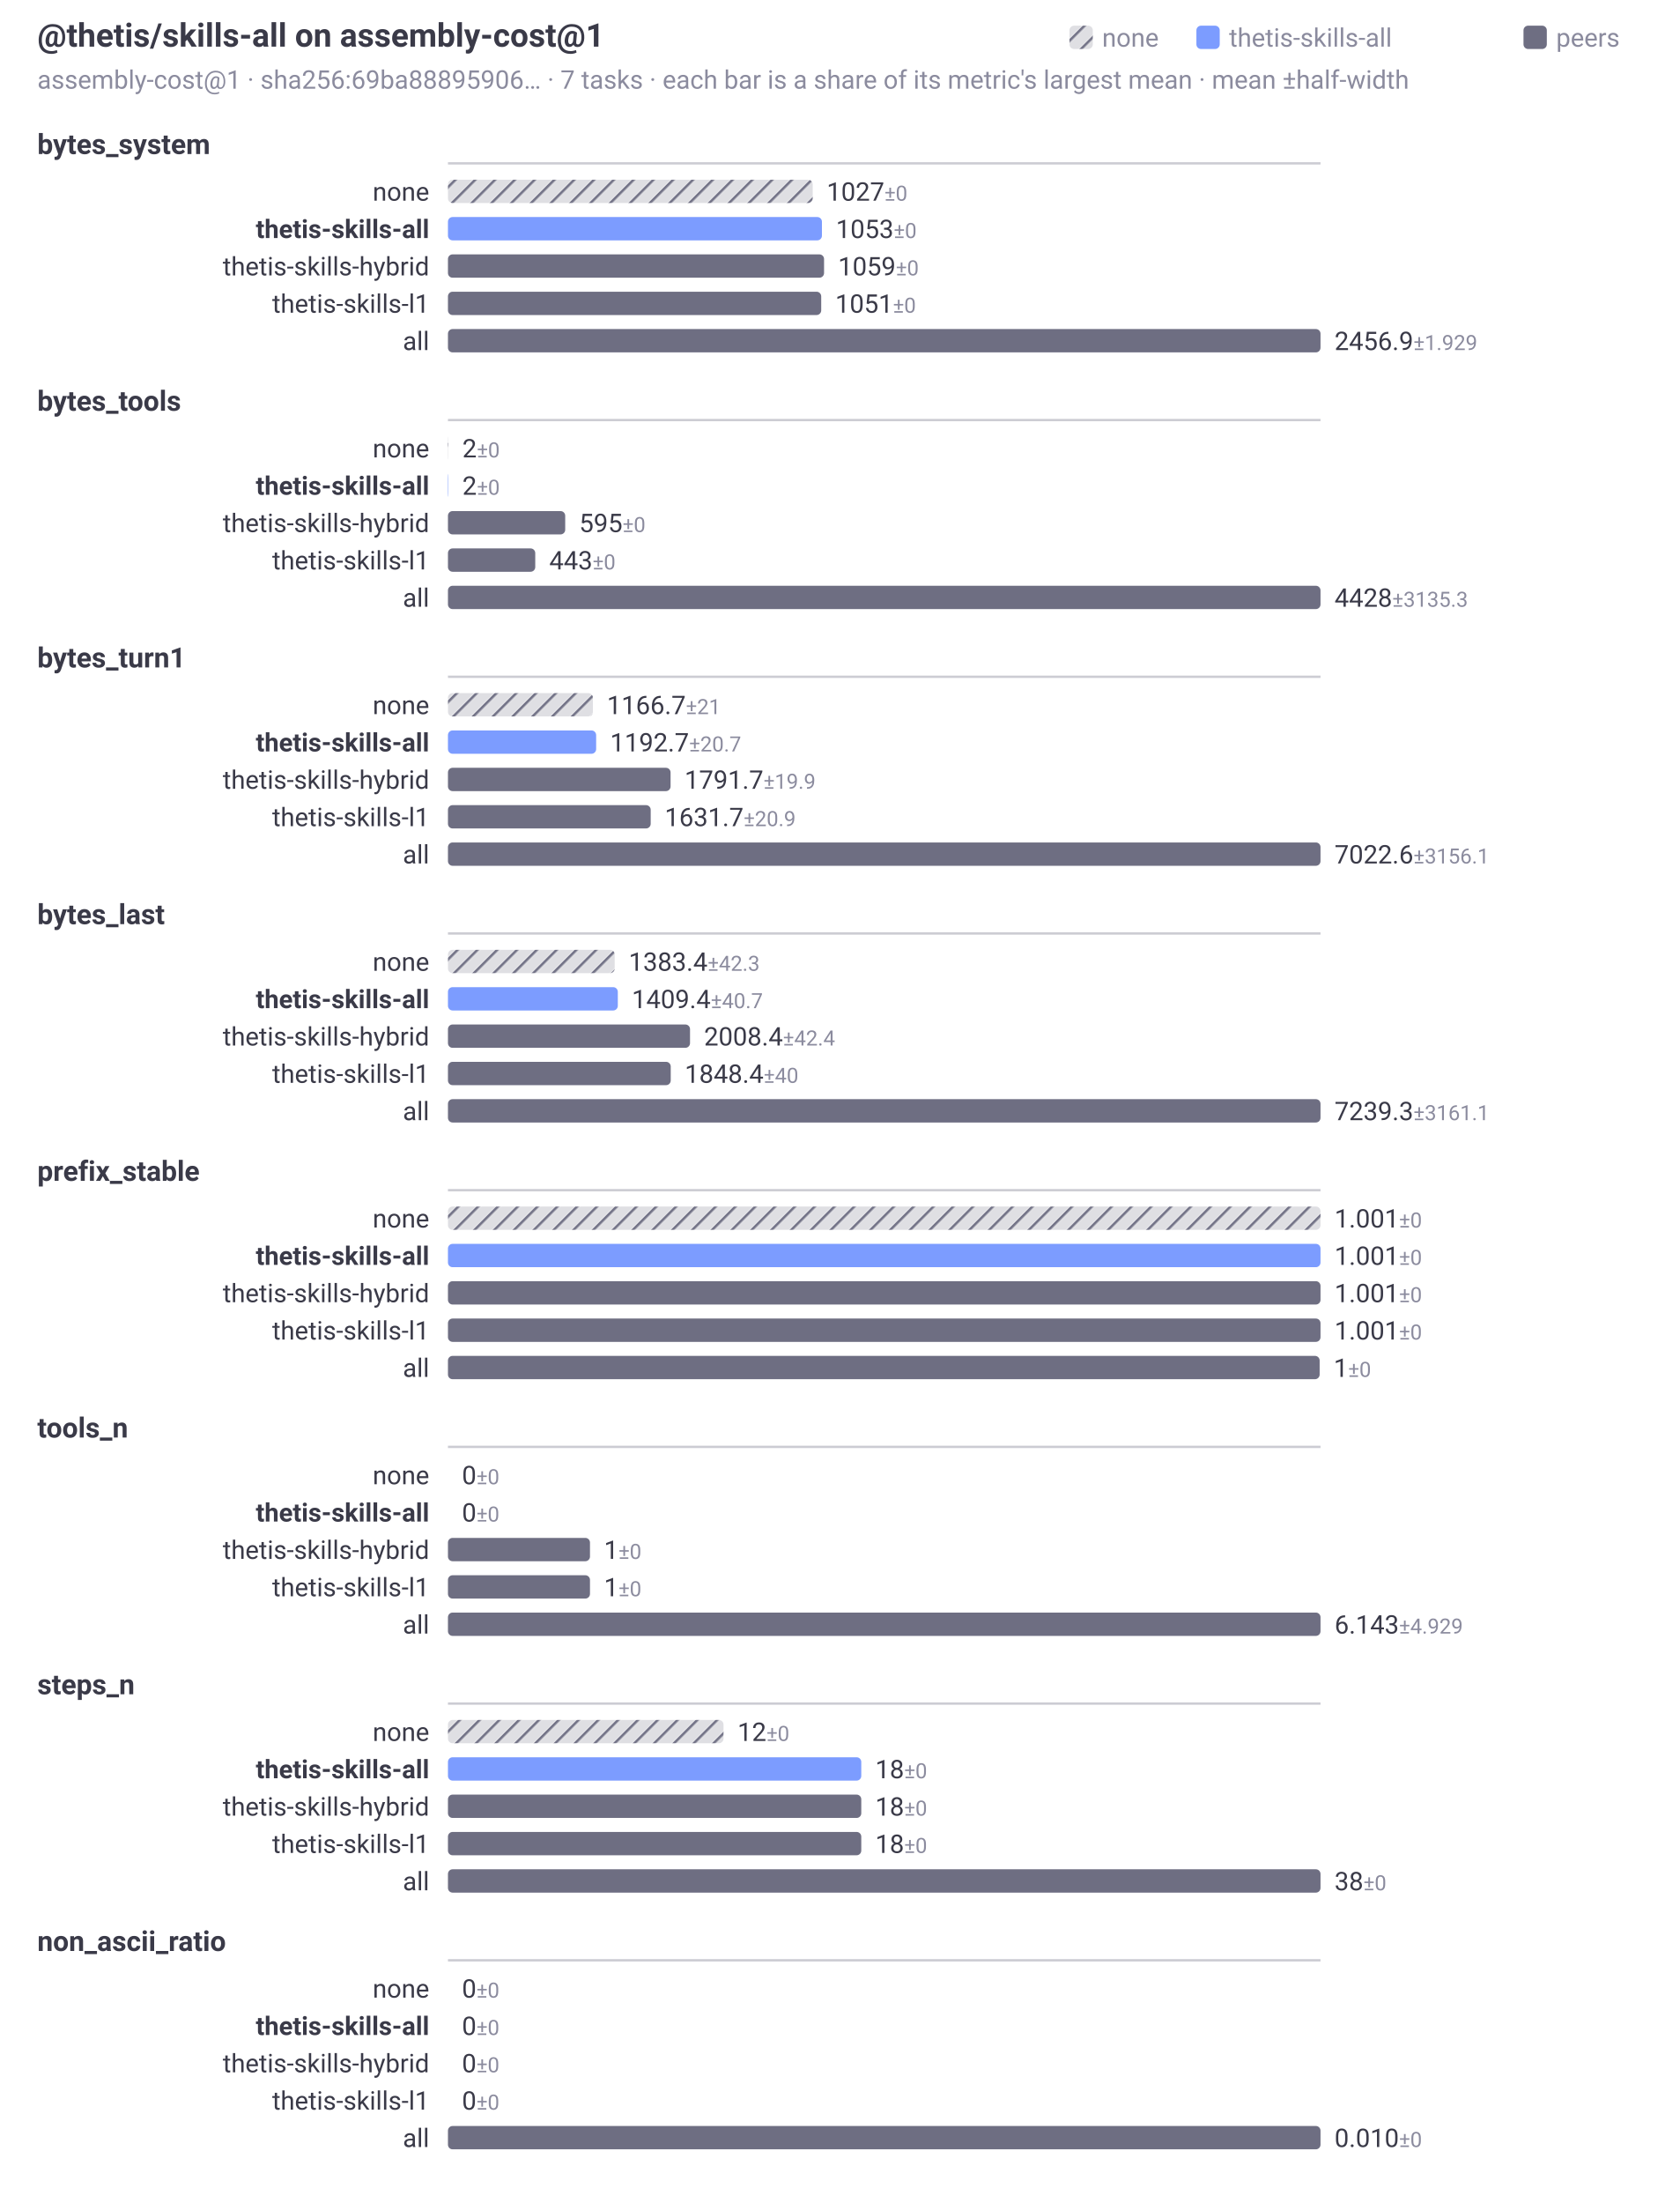
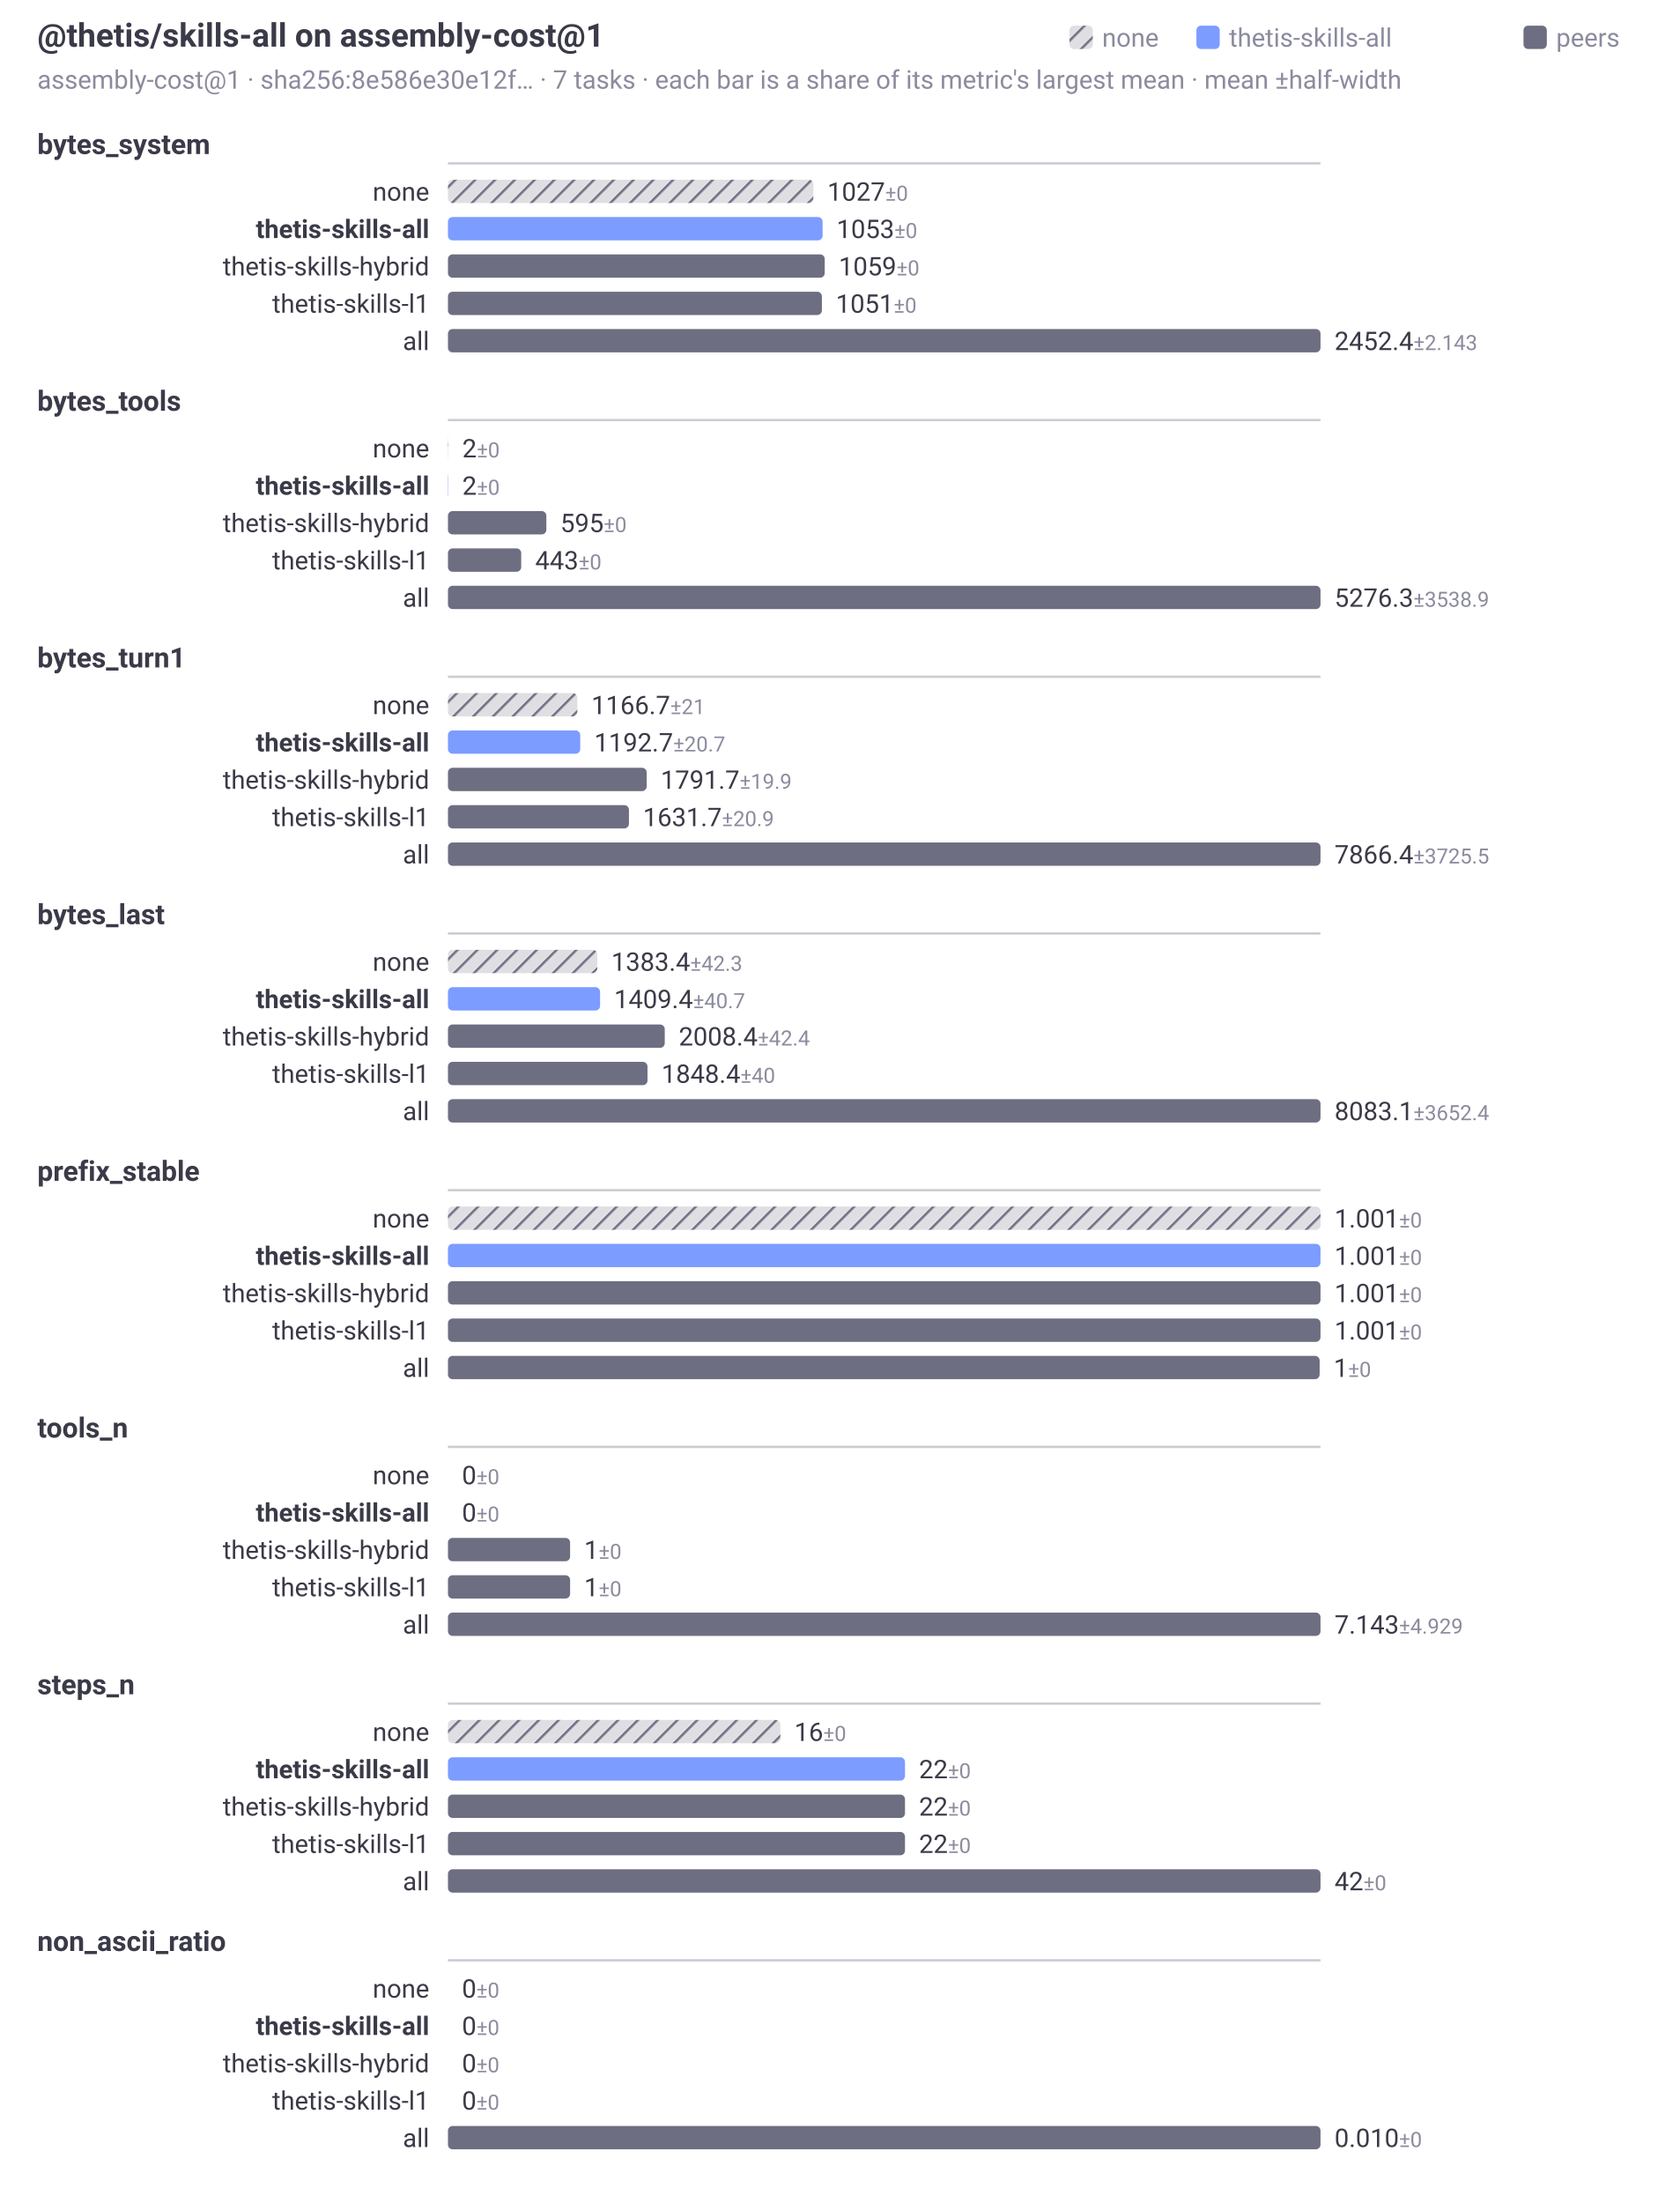
<svg xmlns="http://www.w3.org/2000/svg" width="720" height="944" viewBox="0 0 720 944" role="img" aria-labelledby="t d" font-family="system-ui, -apple-system, Segoe UI, Roboto, sans-serif">
  <style>.t{fill:#3a3a48}.f{fill:#8b8b9e}@media (prefers-color-scheme:dark){.t{fill:#d2d2dc}.f{fill:#9a9aae}}</style>
  <defs>
    <pattern id="hatch" width="6" height="6" patternUnits="userSpaceOnUse" patternTransform="rotate(45)">
      <rect width="6" height="6" fill="#6e6e82" fill-opacity="0.22" />
      <line x1="0" y1="0" x2="0" y2="6" stroke="#6e6e82" stroke-width="2" />
    </pattern>
  </defs>
  <text class="t" x="16" y="20" font-size="14" font-weight="600">@thetis/skills-all on assembly-cost@1</text>
-   <text class="f" x="16" y="38" font-size="11">assembly-cost@1 · sha256:69ba88895906… · 7 tasks · each bar is a share of its metric's largest mean · mean ±half-width</text>
+   <text class="f" x="16" y="38" font-size="11">assembly-cost@1 · sha256:8e586e30e12f… · 7 tasks · each bar is a share of its metric's largest mean · mean ±half-width</text>
  <rect x="653" y="11" width="10" height="10" rx="2" fill="#6e6e82" />
  <text class="f" x="667" y="20" font-size="11">peers</text>
  <rect x="512.8" y="11" width="10" height="10" rx="2" fill="#7c9cff" />
  <text class="f" x="526.8" y="20" font-size="11">thetis-skills-all</text>
  <rect x="458.4" y="11" width="10" height="10" rx="2" fill="url(#hatch)" />
  <text class="f" x="472.4" y="20" font-size="11">none</text>
  <text class="t" x="16" y="66" font-size="12" font-weight="600">bytes_system</text>
  <line x1="192" y1="70" x2="566" y2="70" stroke="#6e6e82" stroke-opacity="0.35" stroke-width="1" />
  <text class="t" x="184" y="86" font-size="11" text-anchor="end">none</text>
-   <rect x="192" y="77" width="156.34" height="10" rx="2" fill="url(#hatch)" />
-   <text class="t" x="354.34" y="86" font-size="11">1027<tspan class="f" font-size="9"> ±0</tspan>
+   <rect x="192" y="77" width="156.62" height="10" rx="2" fill="url(#hatch)" />
+   <text class="t" x="354.62" y="86" font-size="11">1027<tspan class="f" font-size="9"> ±0</tspan>
  </text>
  <text class="t" x="184" y="102" font-size="11" text-anchor="end" font-weight="600">thetis-skills-all</text>
-   <rect x="192" y="93" width="160.3" height="10" rx="2" fill="#7c9cff" />
-   <text class="t" x="358.3" y="102" font-size="11">1053<tspan class="f" font-size="9"> ±0</tspan>
+   <rect x="192" y="93" width="160.58" height="10" rx="2" fill="#7c9cff" />
+   <text class="t" x="358.58" y="102" font-size="11">1053<tspan class="f" font-size="9"> ±0</tspan>
  </text>
  <text class="t" x="184" y="118" font-size="11" text-anchor="end">thetis-skills-hybrid</text>
-   <rect x="192" y="109" width="161.21" height="10" rx="2" fill="#6e6e82" />
-   <text class="t" x="359.21" y="118" font-size="11">1059<tspan class="f" font-size="9"> ±0</tspan>
+   <rect x="192" y="109" width="161.5" height="10" rx="2" fill="#6e6e82" />
+   <text class="t" x="359.5" y="118" font-size="11">1059<tspan class="f" font-size="9"> ±0</tspan>
  </text>
  <text class="t" x="184" y="134" font-size="11" text-anchor="end">thetis-skills-l1</text>
-   <rect x="192" y="125" width="159.99" height="10" rx="2" fill="#6e6e82" />
-   <text class="t" x="357.99" y="134" font-size="11">1051<tspan class="f" font-size="9"> ±0</tspan>
+   <rect x="192" y="125" width="160.28" height="10" rx="2" fill="#6e6e82" />
+   <text class="t" x="358.28" y="134" font-size="11">1051<tspan class="f" font-size="9"> ±0</tspan>
  </text>
  <text class="t" x="184" y="150" font-size="11" text-anchor="end">all</text>
  <rect x="192" y="141" width="374" height="10" rx="2" fill="#6e6e82" />
-   <text class="t" x="572" y="150" font-size="11">2456.9<tspan class="f" font-size="9"> ±1.929</tspan>
+   <text class="t" x="572" y="150" font-size="11">2452.4<tspan class="f" font-size="9"> ±2.143</tspan>
  </text>
  <text class="t" x="16" y="176" font-size="12" font-weight="600">bytes_tools</text>
  <line x1="192" y1="180" x2="566" y2="180" stroke="#6e6e82" stroke-opacity="0.35" stroke-width="1" />
  <text class="t" x="184" y="196" font-size="11" text-anchor="end">none</text>
-   <rect x="192" y="187" width="0.17" height="10" rx="2" fill="url(#hatch)" />
-   <text class="t" x="198.17" y="196" font-size="11">2<tspan class="f" font-size="9"> ±0</tspan>
+   <rect x="192" y="187" width="0.14" height="10" rx="2" fill="url(#hatch)" />
+   <text class="t" x="198.14" y="196" font-size="11">2<tspan class="f" font-size="9"> ±0</tspan>
  </text>
  <text class="t" x="184" y="212" font-size="11" text-anchor="end" font-weight="600">thetis-skills-all</text>
-   <rect x="192" y="203" width="0.17" height="10" rx="2" fill="#7c9cff" />
-   <text class="t" x="198.17" y="212" font-size="11">2<tspan class="f" font-size="9"> ±0</tspan>
+   <rect x="192" y="203" width="0.14" height="10" rx="2" fill="#7c9cff" />
+   <text class="t" x="198.14" y="212" font-size="11">2<tspan class="f" font-size="9"> ±0</tspan>
  </text>
  <text class="t" x="184" y="228" font-size="11" text-anchor="end">thetis-skills-hybrid</text>
-   <rect x="192" y="219" width="50.26" height="10" rx="2" fill="#6e6e82" />
-   <text class="t" x="248.26" y="228" font-size="11">595<tspan class="f" font-size="9"> ±0</tspan>
+   <rect x="192" y="219" width="42.18" height="10" rx="2" fill="#6e6e82" />
+   <text class="t" x="240.18" y="228" font-size="11">595<tspan class="f" font-size="9"> ±0</tspan>
  </text>
  <text class="t" x="184" y="244" font-size="11" text-anchor="end">thetis-skills-l1</text>
-   <rect x="192" y="235" width="37.42" height="10" rx="2" fill="#6e6e82" />
-   <text class="t" x="235.42" y="244" font-size="11">443<tspan class="f" font-size="9"> ±0</tspan>
+   <rect x="192" y="235" width="31.4" height="10" rx="2" fill="#6e6e82" />
+   <text class="t" x="229.4" y="244" font-size="11">443<tspan class="f" font-size="9"> ±0</tspan>
  </text>
  <text class="t" x="184" y="260" font-size="11" text-anchor="end">all</text>
  <rect x="192" y="251" width="374" height="10" rx="2" fill="#6e6e82" />
-   <text class="t" x="572" y="260" font-size="11">4428<tspan class="f" font-size="9"> ±3135.3</tspan>
+   <text class="t" x="572" y="260" font-size="11">5276.3<tspan class="f" font-size="9"> ±3538.9</tspan>
  </text>
  <text class="t" x="16" y="286" font-size="12" font-weight="600">bytes_turn1</text>
  <line x1="192" y1="290" x2="566" y2="290" stroke="#6e6e82" stroke-opacity="0.35" stroke-width="1" />
  <text class="t" x="184" y="306" font-size="11" text-anchor="end">none</text>
-   <rect x="192" y="297" width="62.14" height="10" rx="2" fill="url(#hatch)" />
-   <text class="t" x="260.14" y="306" font-size="11">1166.7<tspan class="f" font-size="9"> ±21</tspan>
+   <rect x="192" y="297" width="55.47" height="10" rx="2" fill="url(#hatch)" />
+   <text class="t" x="253.47" y="306" font-size="11">1166.7<tspan class="f" font-size="9"> ±21</tspan>
  </text>
  <text class="t" x="184" y="322" font-size="11" text-anchor="end" font-weight="600">thetis-skills-all</text>
-   <rect x="192" y="313" width="63.52" height="10" rx="2" fill="#7c9cff" />
-   <text class="t" x="261.52" y="322" font-size="11">1192.7<tspan class="f" font-size="9"> ±20.7</tspan>
+   <rect x="192" y="313" width="56.71" height="10" rx="2" fill="#7c9cff" />
+   <text class="t" x="254.71" y="322" font-size="11">1192.7<tspan class="f" font-size="9"> ±20.7</tspan>
  </text>
  <text class="t" x="184" y="338" font-size="11" text-anchor="end">thetis-skills-hybrid</text>
-   <rect x="192" y="329" width="95.42" height="10" rx="2" fill="#6e6e82" />
-   <text class="t" x="293.42" y="338" font-size="11">1791.7<tspan class="f" font-size="9"> ±19.9</tspan>
+   <rect x="192" y="329" width="85.18" height="10" rx="2" fill="#6e6e82" />
+   <text class="t" x="283.18" y="338" font-size="11">1791.7<tspan class="f" font-size="9"> ±19.9</tspan>
  </text>
  <text class="t" x="184" y="354" font-size="11" text-anchor="end">thetis-skills-l1</text>
-   <rect x="192" y="345" width="86.9" height="10" rx="2" fill="#6e6e82" />
-   <text class="t" x="284.9" y="354" font-size="11">1631.7<tspan class="f" font-size="9"> ±20.9</tspan>
+   <rect x="192" y="345" width="77.58" height="10" rx="2" fill="#6e6e82" />
+   <text class="t" x="275.58" y="354" font-size="11">1631.7<tspan class="f" font-size="9"> ±20.9</tspan>
  </text>
  <text class="t" x="184" y="370" font-size="11" text-anchor="end">all</text>
  <rect x="192" y="361" width="374" height="10" rx="2" fill="#6e6e82" />
-   <text class="t" x="572" y="370" font-size="11">7022.6<tspan class="f" font-size="9"> ±3156.1</tspan>
+   <text class="t" x="572" y="370" font-size="11">7866.4<tspan class="f" font-size="9"> ±3725.5</tspan>
  </text>
  <text class="t" x="16" y="396" font-size="12" font-weight="600">bytes_last</text>
  <line x1="192" y1="400" x2="566" y2="400" stroke="#6e6e82" stroke-opacity="0.35" stroke-width="1" />
  <text class="t" x="184" y="416" font-size="11" text-anchor="end">none</text>
-   <rect x="192" y="407" width="71.47" height="10" rx="2" fill="url(#hatch)" />
-   <text class="t" x="269.47" y="416" font-size="11">1383.4<tspan class="f" font-size="9"> ±42.3</tspan>
+   <rect x="192" y="407" width="64.01" height="10" rx="2" fill="url(#hatch)" />
+   <text class="t" x="262.01" y="416" font-size="11">1383.4<tspan class="f" font-size="9"> ±42.3</tspan>
  </text>
  <text class="t" x="184" y="432" font-size="11" text-anchor="end" font-weight="600">thetis-skills-all</text>
-   <rect x="192" y="423" width="72.81" height="10" rx="2" fill="#7c9cff" />
-   <text class="t" x="270.81" y="432" font-size="11">1409.4<tspan class="f" font-size="9"> ±40.7</tspan>
+   <rect x="192" y="423" width="65.21" height="10" rx="2" fill="#7c9cff" />
+   <text class="t" x="263.21" y="432" font-size="11">1409.4<tspan class="f" font-size="9"> ±40.7</tspan>
  </text>
  <text class="t" x="184" y="448" font-size="11" text-anchor="end">thetis-skills-hybrid</text>
-   <rect x="192" y="439" width="103.76" height="10" rx="2" fill="#6e6e82" />
-   <text class="t" x="301.76" y="448" font-size="11">2008.4<tspan class="f" font-size="9"> ±42.4</tspan>
+   <rect x="192" y="439" width="92.93" height="10" rx="2" fill="#6e6e82" />
+   <text class="t" x="290.93" y="448" font-size="11">2008.4<tspan class="f" font-size="9"> ±42.4</tspan>
  </text>
  <text class="t" x="184" y="464" font-size="11" text-anchor="end">thetis-skills-l1</text>
-   <rect x="192" y="455" width="95.49" height="10" rx="2" fill="#6e6e82" />
-   <text class="t" x="293.49" y="464" font-size="11">1848.4<tspan class="f" font-size="9"> ±40</tspan>
+   <rect x="192" y="455" width="85.53" height="10" rx="2" fill="#6e6e82" />
+   <text class="t" x="283.53" y="464" font-size="11">1848.4<tspan class="f" font-size="9"> ±40</tspan>
  </text>
  <text class="t" x="184" y="480" font-size="11" text-anchor="end">all</text>
  <rect x="192" y="471" width="374" height="10" rx="2" fill="#6e6e82" />
-   <text class="t" x="572" y="480" font-size="11">7239.3<tspan class="f" font-size="9"> ±3161.1</tspan>
+   <text class="t" x="572" y="480" font-size="11">8083.1<tspan class="f" font-size="9"> ±3652.4</tspan>
  </text>
  <text class="t" x="16" y="506" font-size="12" font-weight="600">prefix_stable</text>
  <line x1="192" y1="510" x2="566" y2="510" stroke="#6e6e82" stroke-opacity="0.35" stroke-width="1" />
  <text class="t" x="184" y="526" font-size="11" text-anchor="end">none</text>
  <rect x="192" y="517" width="374" height="10" rx="2" fill="url(#hatch)" />
  <text class="t" x="572" y="526" font-size="11">1.001<tspan class="f" font-size="9"> ±0</tspan>
  </text>
  <text class="t" x="184" y="542" font-size="11" text-anchor="end" font-weight="600">thetis-skills-all</text>
  <rect x="192" y="533" width="374" height="10" rx="2" fill="#7c9cff" />
  <text class="t" x="572" y="542" font-size="11">1.001<tspan class="f" font-size="9"> ±0</tspan>
  </text>
  <text class="t" x="184" y="558" font-size="11" text-anchor="end">thetis-skills-hybrid</text>
  <rect x="192" y="549" width="374" height="10" rx="2" fill="#6e6e82" />
  <text class="t" x="572" y="558" font-size="11">1.001<tspan class="f" font-size="9"> ±0</tspan>
  </text>
  <text class="t" x="184" y="574" font-size="11" text-anchor="end">thetis-skills-l1</text>
  <rect x="192" y="565" width="374" height="10" rx="2" fill="#6e6e82" />
  <text class="t" x="572" y="574" font-size="11">1.001<tspan class="f" font-size="9"> ±0</tspan>
  </text>
  <text class="t" x="184" y="590" font-size="11" text-anchor="end">all</text>
  <rect x="192" y="581" width="373.63" height="10" rx="2" fill="#6e6e82" />
  <text class="t" x="571.63" y="590" font-size="11">1<tspan class="f" font-size="9"> ±0</tspan>
  </text>
  <text class="t" x="16" y="616" font-size="12" font-weight="600">tools_n</text>
  <line x1="192" y1="620" x2="566" y2="620" stroke="#6e6e82" stroke-opacity="0.35" stroke-width="1" />
  <text class="t" x="184" y="636" font-size="11" text-anchor="end">none</text>
  <rect x="192" y="627" width="0" height="10" rx="2" fill="url(#hatch)" />
  <text class="t" x="198" y="636" font-size="11">0<tspan class="f" font-size="9"> ±0</tspan>
  </text>
  <text class="t" x="184" y="652" font-size="11" text-anchor="end" font-weight="600">thetis-skills-all</text>
  <rect x="192" y="643" width="0" height="10" rx="2" fill="#7c9cff" />
  <text class="t" x="198" y="652" font-size="11">0<tspan class="f" font-size="9"> ±0</tspan>
  </text>
  <text class="t" x="184" y="668" font-size="11" text-anchor="end">thetis-skills-hybrid</text>
-   <rect x="192" y="659" width="60.88" height="10" rx="2" fill="#6e6e82" />
-   <text class="t" x="258.88" y="668" font-size="11">1<tspan class="f" font-size="9"> ±0</tspan>
+   <rect x="192" y="659" width="52.36" height="10" rx="2" fill="#6e6e82" />
+   <text class="t" x="250.36" y="668" font-size="11">1<tspan class="f" font-size="9"> ±0</tspan>
  </text>
  <text class="t" x="184" y="684" font-size="11" text-anchor="end">thetis-skills-l1</text>
-   <rect x="192" y="675" width="60.88" height="10" rx="2" fill="#6e6e82" />
-   <text class="t" x="258.88" y="684" font-size="11">1<tspan class="f" font-size="9"> ±0</tspan>
+   <rect x="192" y="675" width="52.36" height="10" rx="2" fill="#6e6e82" />
+   <text class="t" x="250.36" y="684" font-size="11">1<tspan class="f" font-size="9"> ±0</tspan>
  </text>
  <text class="t" x="184" y="700" font-size="11" text-anchor="end">all</text>
  <rect x="192" y="691" width="374" height="10" rx="2" fill="#6e6e82" />
-   <text class="t" x="572" y="700" font-size="11">6.143<tspan class="f" font-size="9"> ±4.929</tspan>
+   <text class="t" x="572" y="700" font-size="11">7.143<tspan class="f" font-size="9"> ±4.929</tspan>
  </text>
  <text class="t" x="16" y="726" font-size="12" font-weight="600">steps_n</text>
  <line x1="192" y1="730" x2="566" y2="730" stroke="#6e6e82" stroke-opacity="0.35" stroke-width="1" />
  <text class="t" x="184" y="746" font-size="11" text-anchor="end">none</text>
-   <rect x="192" y="737" width="118.11" height="10" rx="2" fill="url(#hatch)" />
-   <text class="t" x="316.11" y="746" font-size="11">12<tspan class="f" font-size="9"> ±0</tspan>
+   <rect x="192" y="737" width="142.48" height="10" rx="2" fill="url(#hatch)" />
+   <text class="t" x="340.48" y="746" font-size="11">16<tspan class="f" font-size="9"> ±0</tspan>
  </text>
  <text class="t" x="184" y="762" font-size="11" text-anchor="end" font-weight="600">thetis-skills-all</text>
-   <rect x="192" y="753" width="177.16" height="10" rx="2" fill="#7c9cff" />
-   <text class="t" x="375.16" y="762" font-size="11">18<tspan class="f" font-size="9"> ±0</tspan>
+   <rect x="192" y="753" width="195.9" height="10" rx="2" fill="#7c9cff" />
+   <text class="t" x="393.9" y="762" font-size="11">22<tspan class="f" font-size="9"> ±0</tspan>
  </text>
  <text class="t" x="184" y="778" font-size="11" text-anchor="end">thetis-skills-hybrid</text>
-   <rect x="192" y="769" width="177.16" height="10" rx="2" fill="#6e6e82" />
-   <text class="t" x="375.16" y="778" font-size="11">18<tspan class="f" font-size="9"> ±0</tspan>
+   <rect x="192" y="769" width="195.9" height="10" rx="2" fill="#6e6e82" />
+   <text class="t" x="393.9" y="778" font-size="11">22<tspan class="f" font-size="9"> ±0</tspan>
  </text>
  <text class="t" x="184" y="794" font-size="11" text-anchor="end">thetis-skills-l1</text>
-   <rect x="192" y="785" width="177.16" height="10" rx="2" fill="#6e6e82" />
-   <text class="t" x="375.16" y="794" font-size="11">18<tspan class="f" font-size="9"> ±0</tspan>
+   <rect x="192" y="785" width="195.9" height="10" rx="2" fill="#6e6e82" />
+   <text class="t" x="393.9" y="794" font-size="11">22<tspan class="f" font-size="9"> ±0</tspan>
  </text>
  <text class="t" x="184" y="810" font-size="11" text-anchor="end">all</text>
  <rect x="192" y="801" width="374" height="10" rx="2" fill="#6e6e82" />
-   <text class="t" x="572" y="810" font-size="11">38<tspan class="f" font-size="9"> ±0</tspan>
+   <text class="t" x="572" y="810" font-size="11">42<tspan class="f" font-size="9"> ±0</tspan>
  </text>
  <text class="t" x="16" y="836" font-size="12" font-weight="600">non_ascii_ratio</text>
  <line x1="192" y1="840" x2="566" y2="840" stroke="#6e6e82" stroke-opacity="0.35" stroke-width="1" />
  <text class="t" x="184" y="856" font-size="11" text-anchor="end">none</text>
  <rect x="192" y="847" width="0" height="10" rx="2" fill="url(#hatch)" />
  <text class="t" x="198" y="856" font-size="11">0<tspan class="f" font-size="9"> ±0</tspan>
  </text>
  <text class="t" x="184" y="872" font-size="11" text-anchor="end" font-weight="600">thetis-skills-all</text>
  <rect x="192" y="863" width="0" height="10" rx="2" fill="#7c9cff" />
  <text class="t" x="198" y="872" font-size="11">0<tspan class="f" font-size="9"> ±0</tspan>
  </text>
  <text class="t" x="184" y="888" font-size="11" text-anchor="end">thetis-skills-hybrid</text>
  <rect x="192" y="879" width="0" height="10" rx="2" fill="#6e6e82" />
  <text class="t" x="198" y="888" font-size="11">0<tspan class="f" font-size="9"> ±0</tspan>
  </text>
  <text class="t" x="184" y="904" font-size="11" text-anchor="end">thetis-skills-l1</text>
  <rect x="192" y="895" width="0" height="10" rx="2" fill="#6e6e82" />
  <text class="t" x="198" y="904" font-size="11">0<tspan class="f" font-size="9"> ±0</tspan>
  </text>
  <text class="t" x="184" y="920" font-size="11" text-anchor="end">all</text>
  <rect x="192" y="911" width="374" height="10" rx="2" fill="#6e6e82" />
  <text class="t" x="572" y="920" font-size="11">0.010<tspan class="f" font-size="9"> ±0</tspan>
  </text>
</svg>
